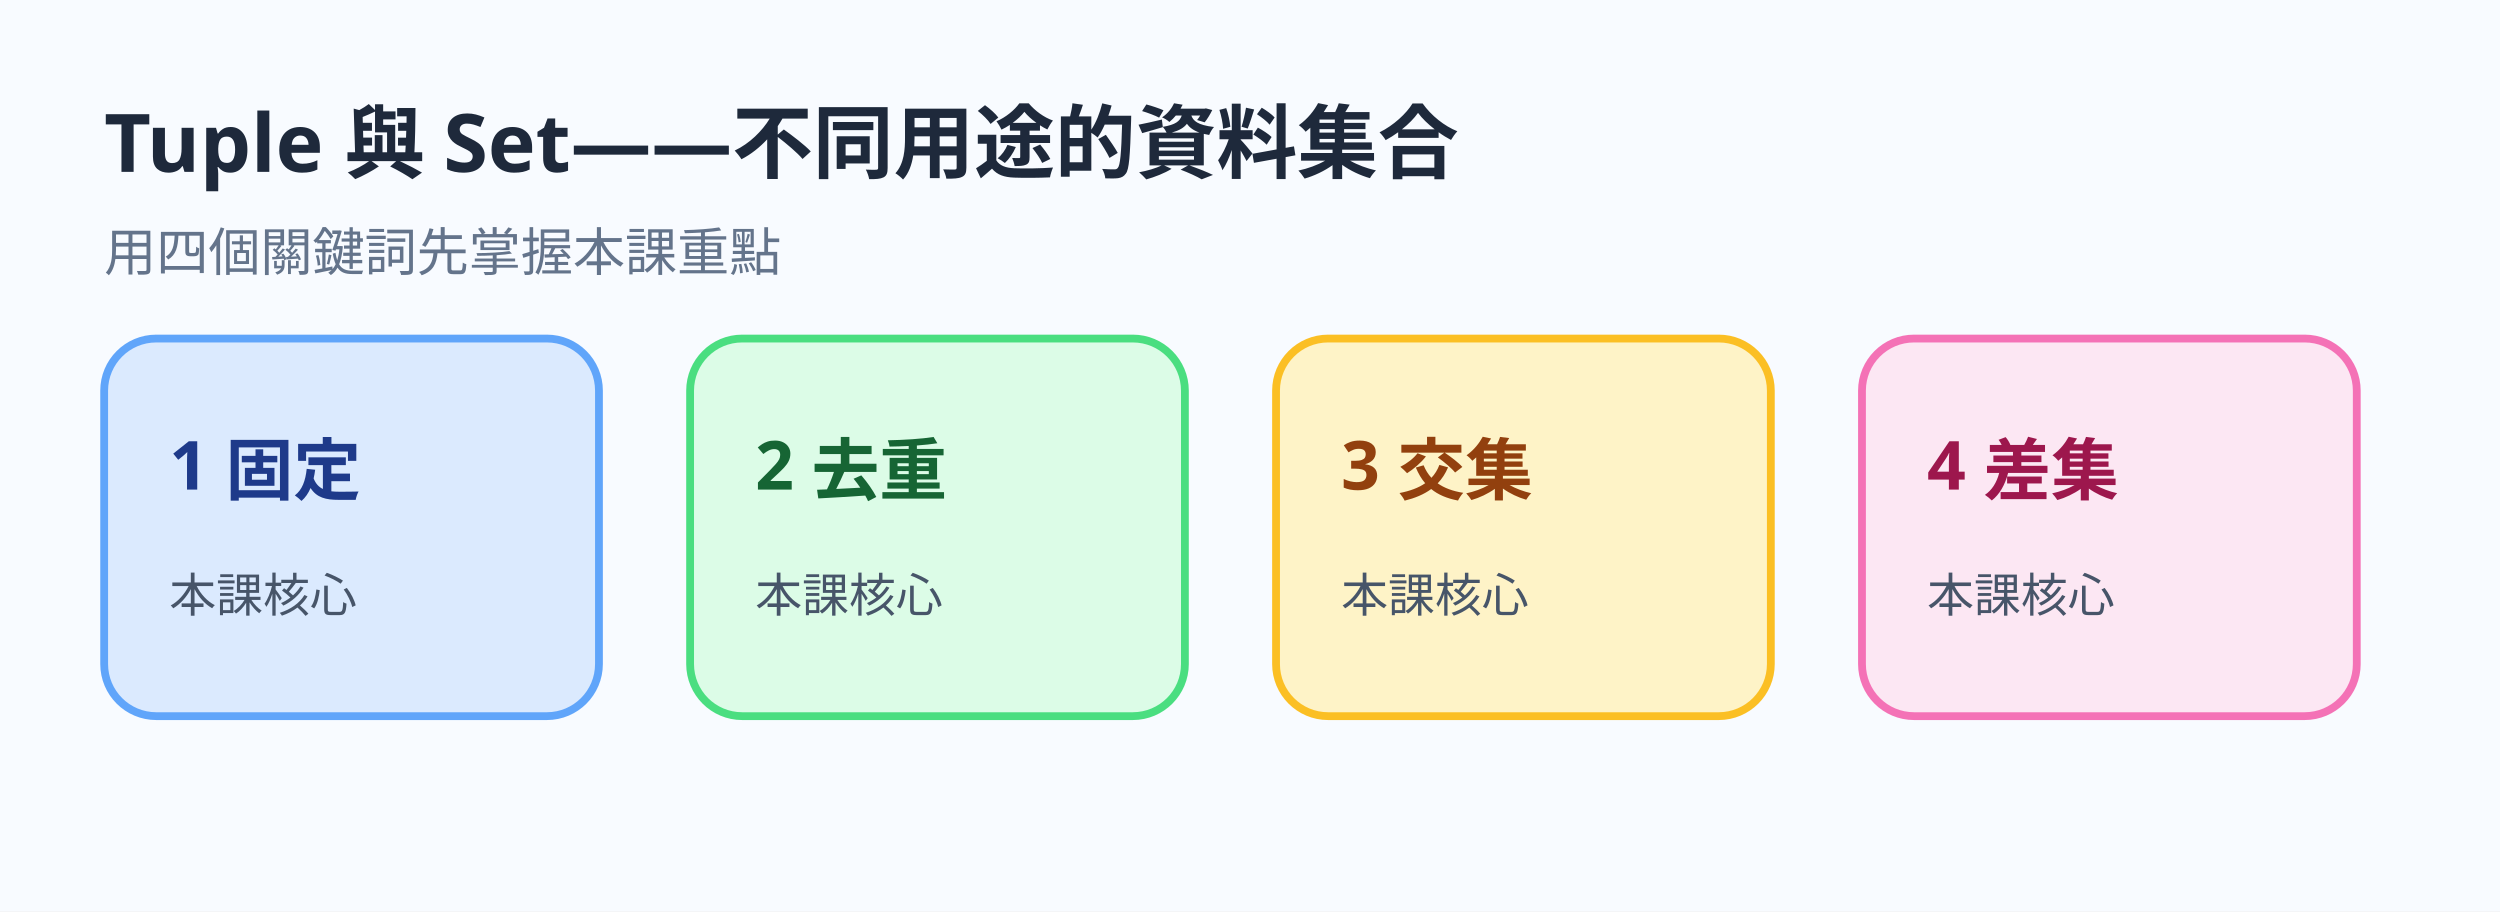
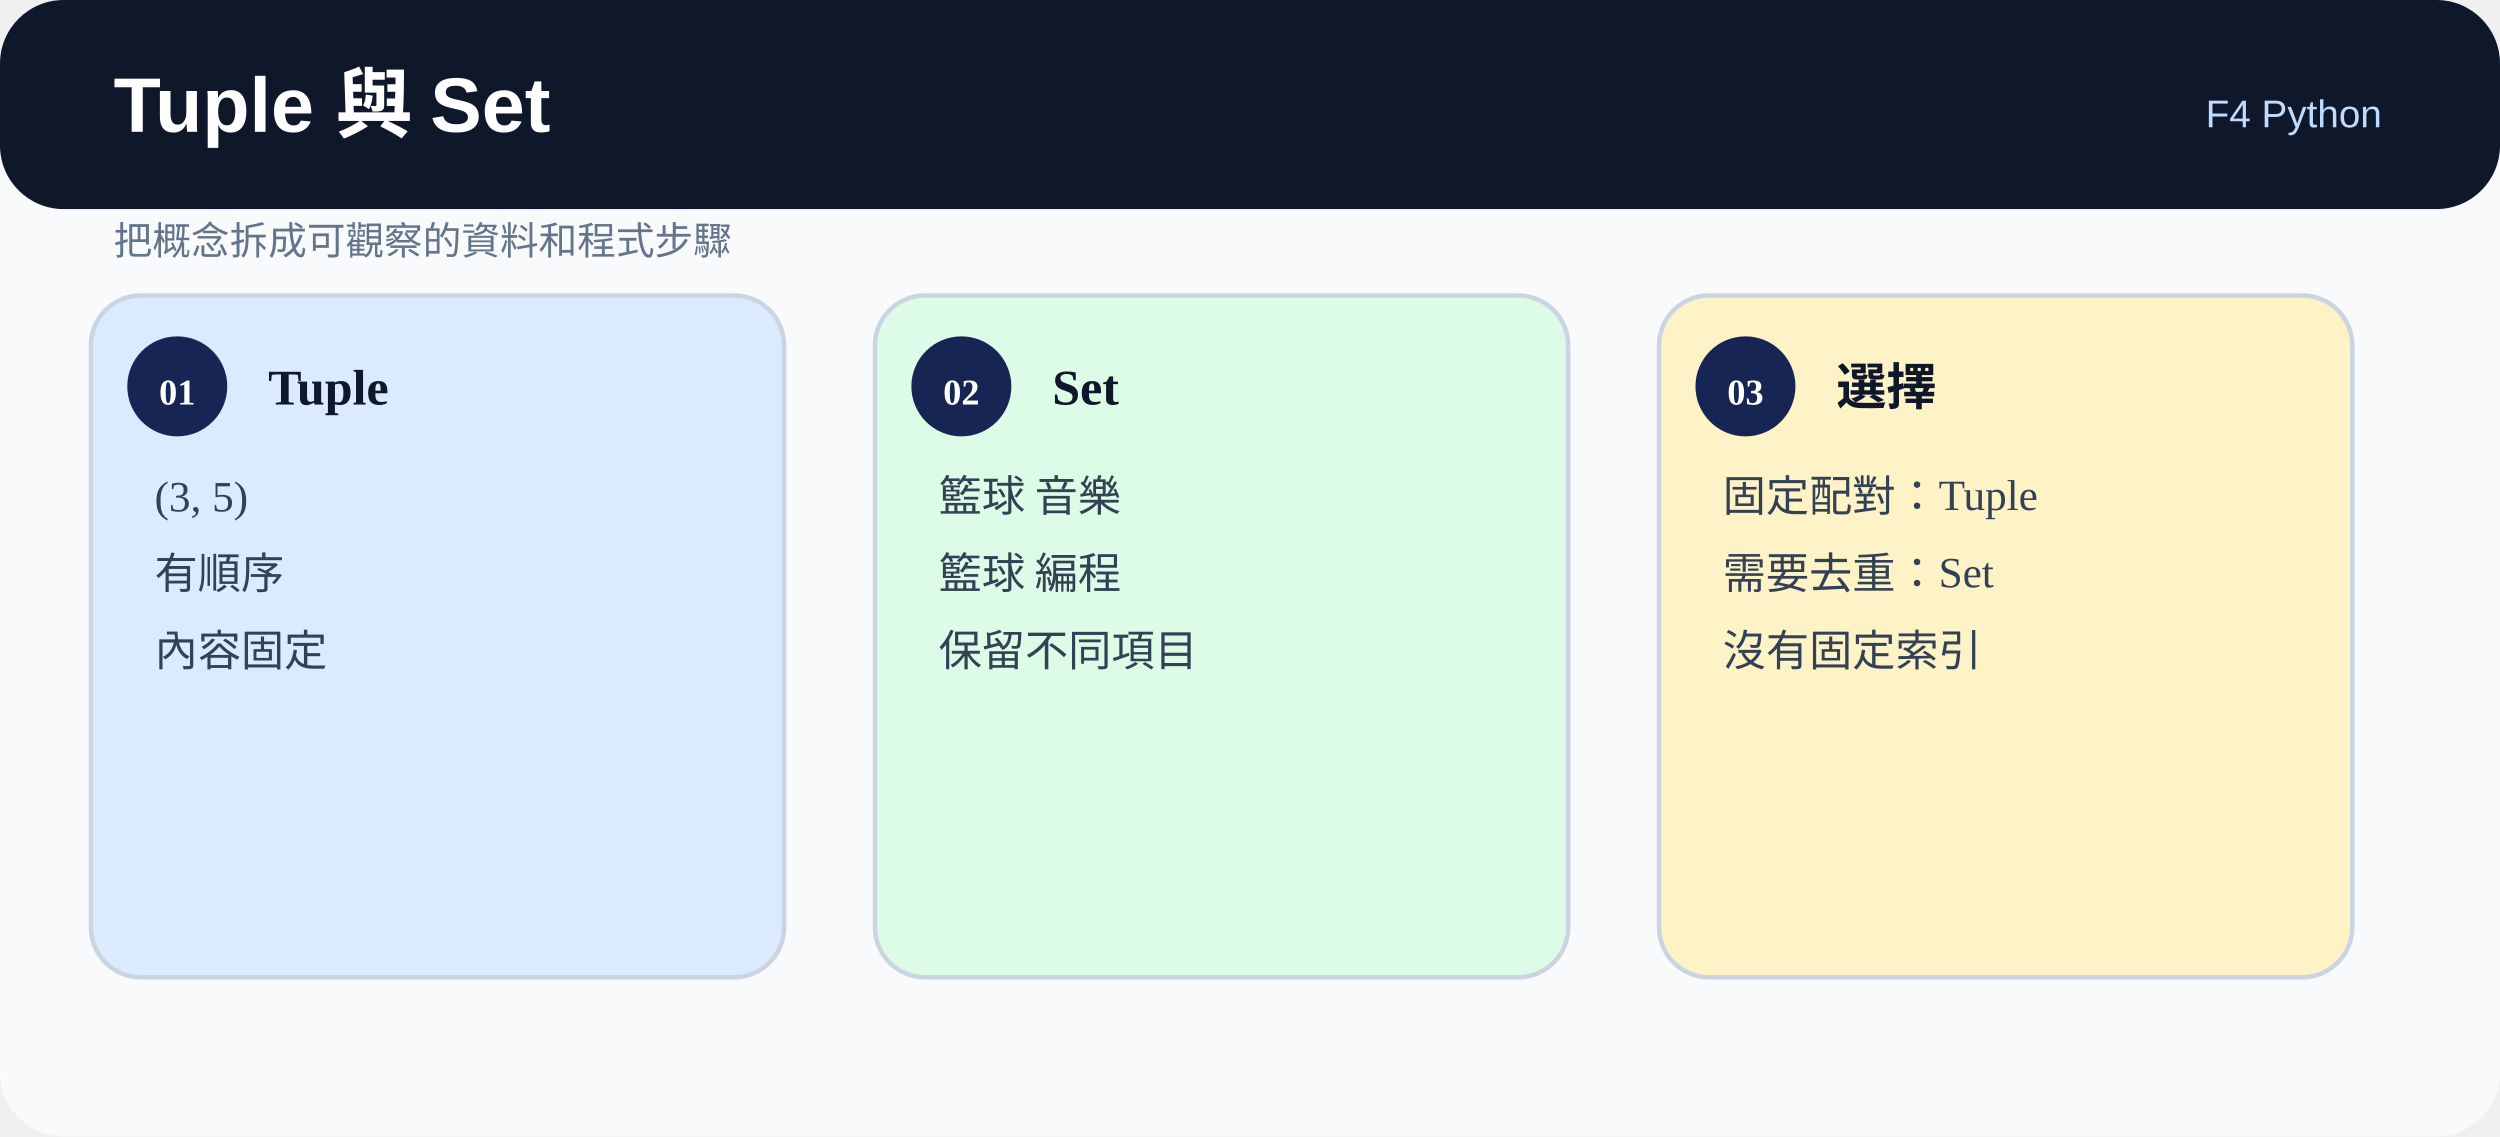
- <svg xmlns="http://www.w3.org/2000/svg" viewBox="0 0 960 350" role="img" aria-labelledby="title desc">
-   <rect width="960" height="350" fill="#f8fbff" />
-   <text x="40" y="66" font-family="system-ui,sans-serif" font-size="31" font-weight="700" fill="#1e293b">Tuple 與 Set——不同用途的資料集合</text>
-   <text x="40" y="104" font-family="system-ui,sans-serif" font-size="20" fill="#64748b">用四個關鍵詞先掌握本課重點</text>
-   <rect x="40" y="130" width="190" height="145" rx="20" fill="#dbeafe" stroke="#60a5fa" stroke-width="3" />
-   <text x="65" y="188" font-family="system-ui,sans-serif" font-size="26" font-weight="700" fill="#1e3a8a">1 固定</text>
-   <text x="65" y="235" font-family="system-ui,sans-serif" font-size="18" fill="#475569">本課核心</text>
-   <rect x="265" y="130" width="190" height="145" rx="20" fill="#dcfce7" stroke="#4ade80" stroke-width="3" />
-   <text x="290" y="188" font-family="system-ui,sans-serif" font-size="26" font-weight="700" fill="#166534">2 去重</text>
-   <text x="290" y="235" font-family="system-ui,sans-serif" font-size="18" fill="#475569">本課核心</text>
-   <rect x="490" y="130" width="190" height="145" rx="20" fill="#fef3c7" stroke="#fbbf24" stroke-width="3" />
-   <text x="515" y="188" font-family="system-ui,sans-serif" font-size="26" font-weight="700" fill="#92400e">3 交集</text>
-   <text x="515" y="235" font-family="system-ui,sans-serif" font-size="18" fill="#475569">本課核心</text>
-   <rect x="715" y="130" width="190" height="145" rx="20" fill="#fce7f3" stroke="#f472b6" stroke-width="3" />
-   <text x="740" y="188" font-family="system-ui,sans-serif" font-size="26" font-weight="700" fill="#9d174d">4 差集</text>
-   <text x="740" y="235" font-family="system-ui,sans-serif" font-size="18" fill="#475569">本課核心</text>
+ <svg xmlns="http://www.w3.org/2000/svg" width="1100" height="500" viewBox="0 0 1100 500">
+   <rect width="1100" height="500" rx="28" fill="#f8fafc" />
+   <rect x="0" y="0" width="1100" height="92" rx="28" fill="#0f172a" />
+   <text x="50" y="58" font-family="Arial, 'Noto Sans CJK TC', sans-serif" font-size="34" font-weight="700" fill="#ffffff">Tuple 與 Set</text>
+   <text x="1048" y="56" text-anchor="end" font-family="Arial, sans-serif" font-size="17" fill="#bfdbfe">F4 Python</text>
+   <text x="50" y="112" font-family="Arial, 'Noto Sans CJK TC', sans-serif" font-size="17" fill="#64748b">把概念拆成可觀察的資料和程式步驟</text>
+   <rect x="40" y="130" width="305" height="300" rx="22" fill="#dbeafe" stroke="#cbd5e1" stroke-width="2" />
+   <circle cx="78" cy="170" r="22" fill="#172554" />
+   <text x="78" y="178" text-anchor="middle" font-size="16" font-weight="700" fill="#ffffff">01</text>
+   <text x="118" y="178" font-size="22" font-weight="700" fill="#0f172a">Tuple</text>
+   <text x="68" y="225" font-size="19" fill="#334155">(3, 5)</text>
+   <text x="68" y="259" font-size="19" fill="#334155">有順序</text>
+   <text x="68" y="293" font-size="19" fill="#334155">內容固定</text>
+   <rect x="385" y="130" width="305" height="300" rx="22" fill="#dcfce7" stroke="#cbd5e1" stroke-width="2" />
+   <circle cx="423" cy="170" r="22" fill="#172554" />
+   <text x="423" y="178" text-anchor="middle" font-size="16" font-weight="700" fill="#ffffff">02</text>
+   <text x="463" y="178" font-size="22" font-weight="700" fill="#0f172a">Set</text>
+   <text x="413" y="225" font-size="19" fill="#334155">籃球  音樂</text>
+   <text x="413" y="259" font-size="19" fill="#334155">籃球  編程</text>
+   <text x="413" y="293" font-size="19" fill="#334155">保留不同項目</text>
+   <rect x="730" y="130" width="305" height="300" rx="22" fill="#fef3c7" stroke="#cbd5e1" stroke-width="2" />
+   <circle cx="768" cy="170" r="22" fill="#172554" />
+   <text x="768" y="178" text-anchor="middle" font-size="16" font-weight="700" fill="#ffffff">03</text>
+   <text x="808" y="178" font-size="22" font-weight="700" fill="#0f172a">選擇</text>
+   <text x="758" y="225" font-size="19" fill="#334155">固定配對：Tuple</text>
+   <text x="758" y="259" font-size="19" fill="#334155">需要去重：Set</text>
+   <text x="758" y="293" font-size="19" fill="#334155">沒有固定索引</text>
</svg>
